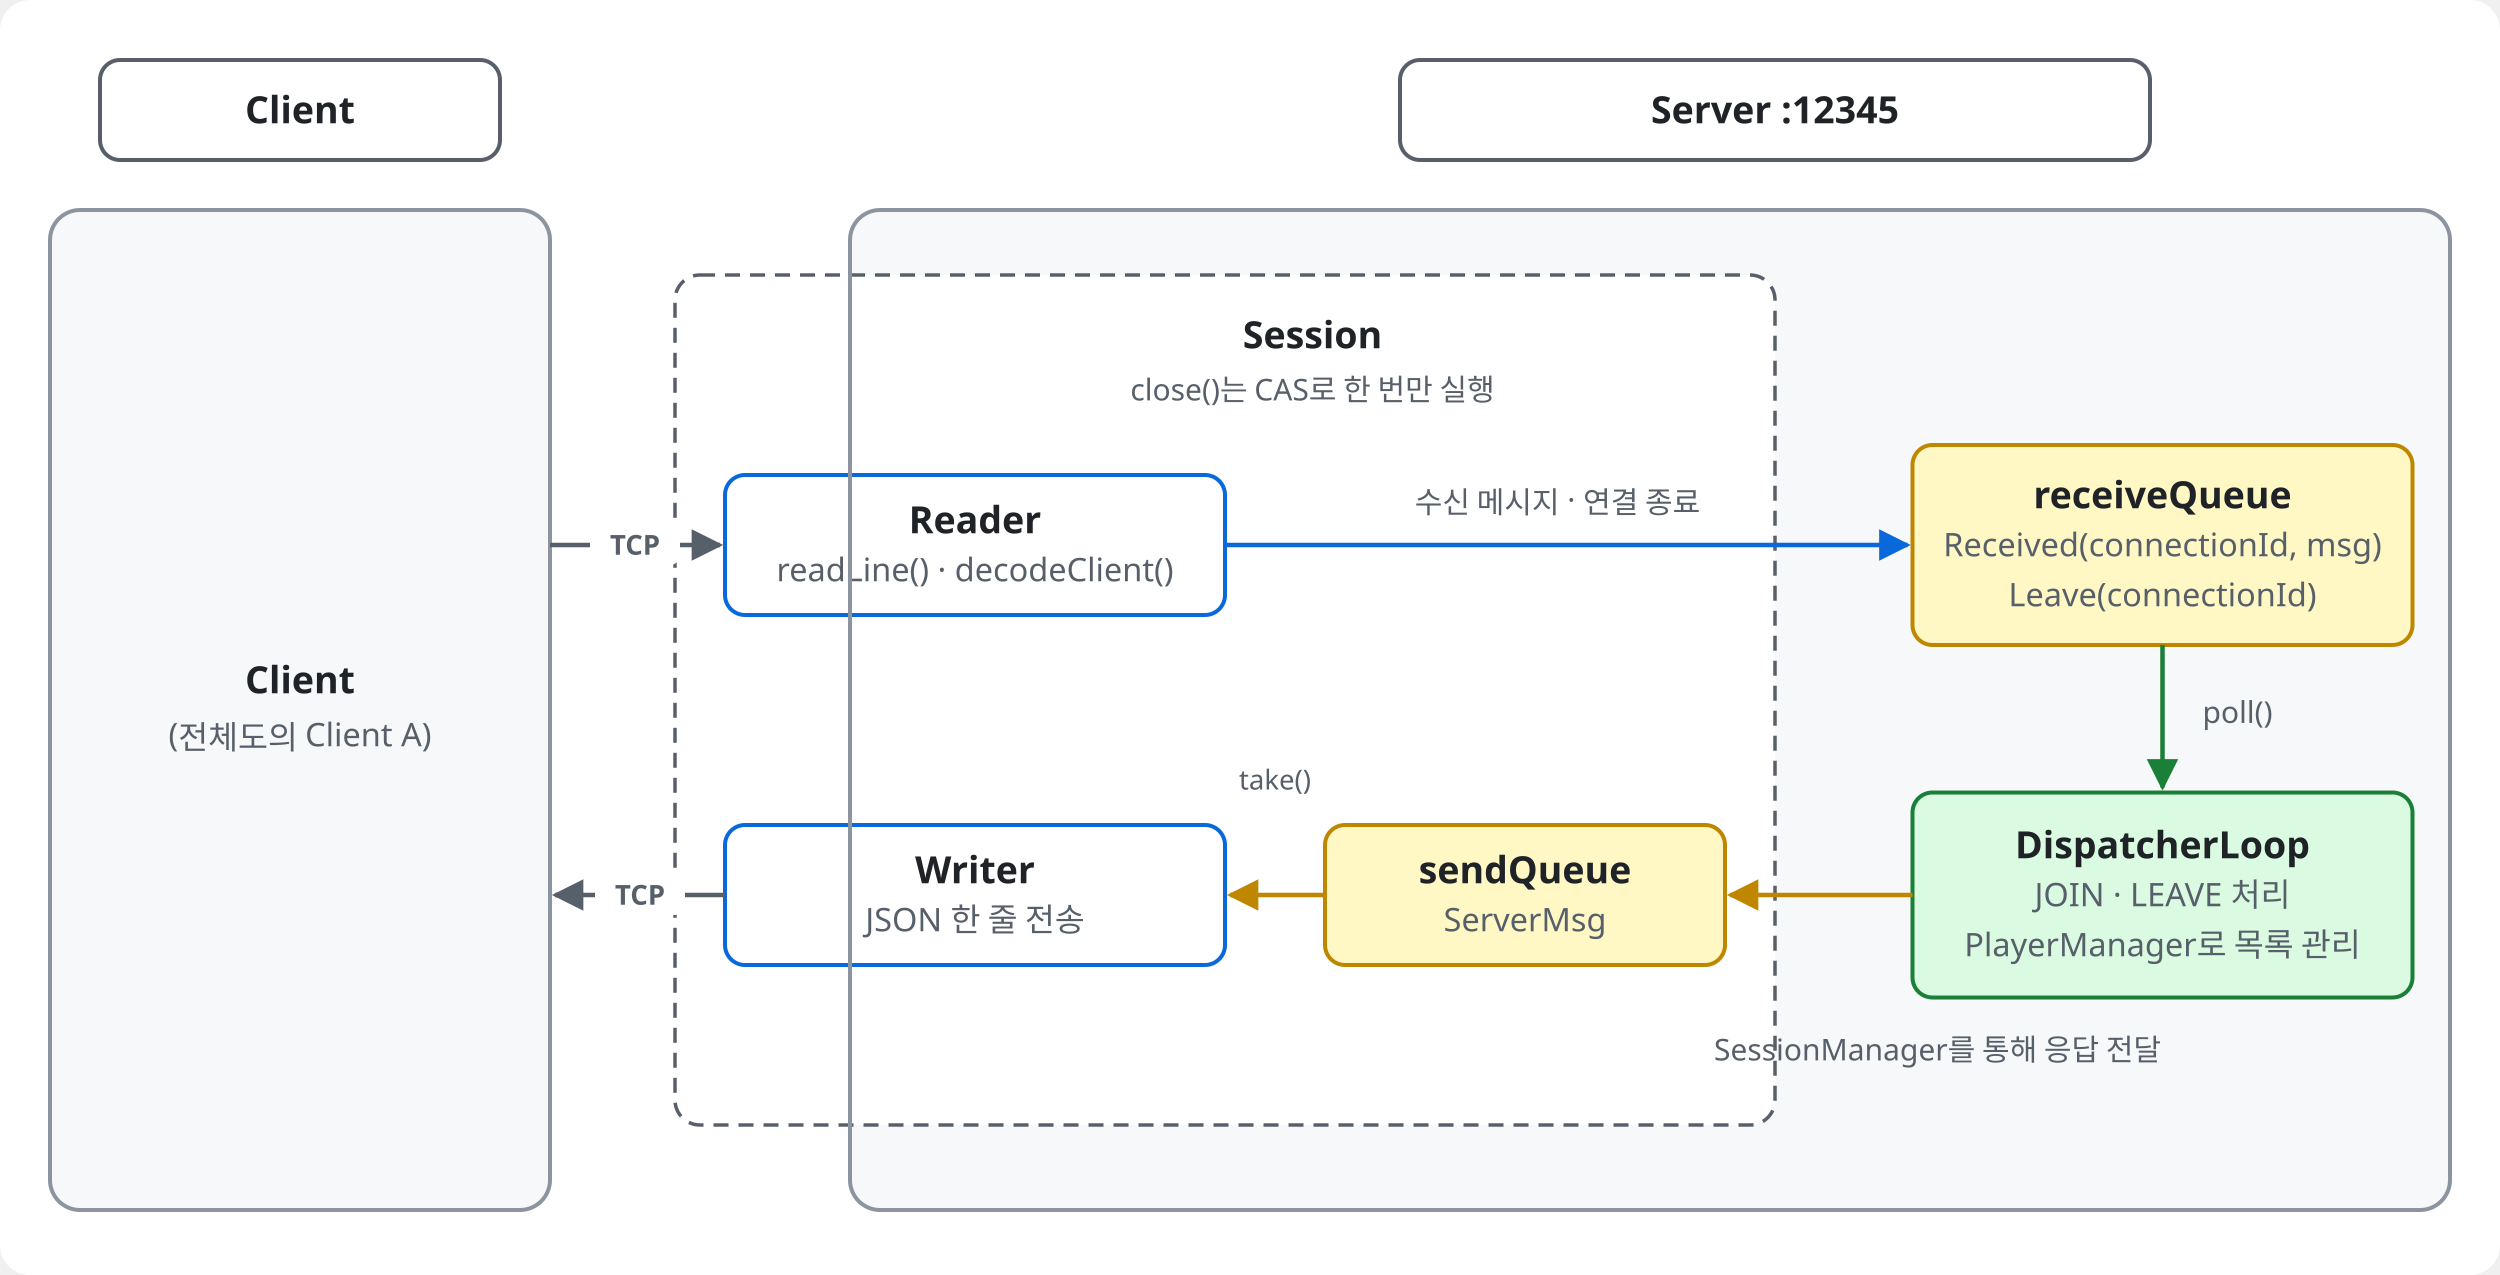
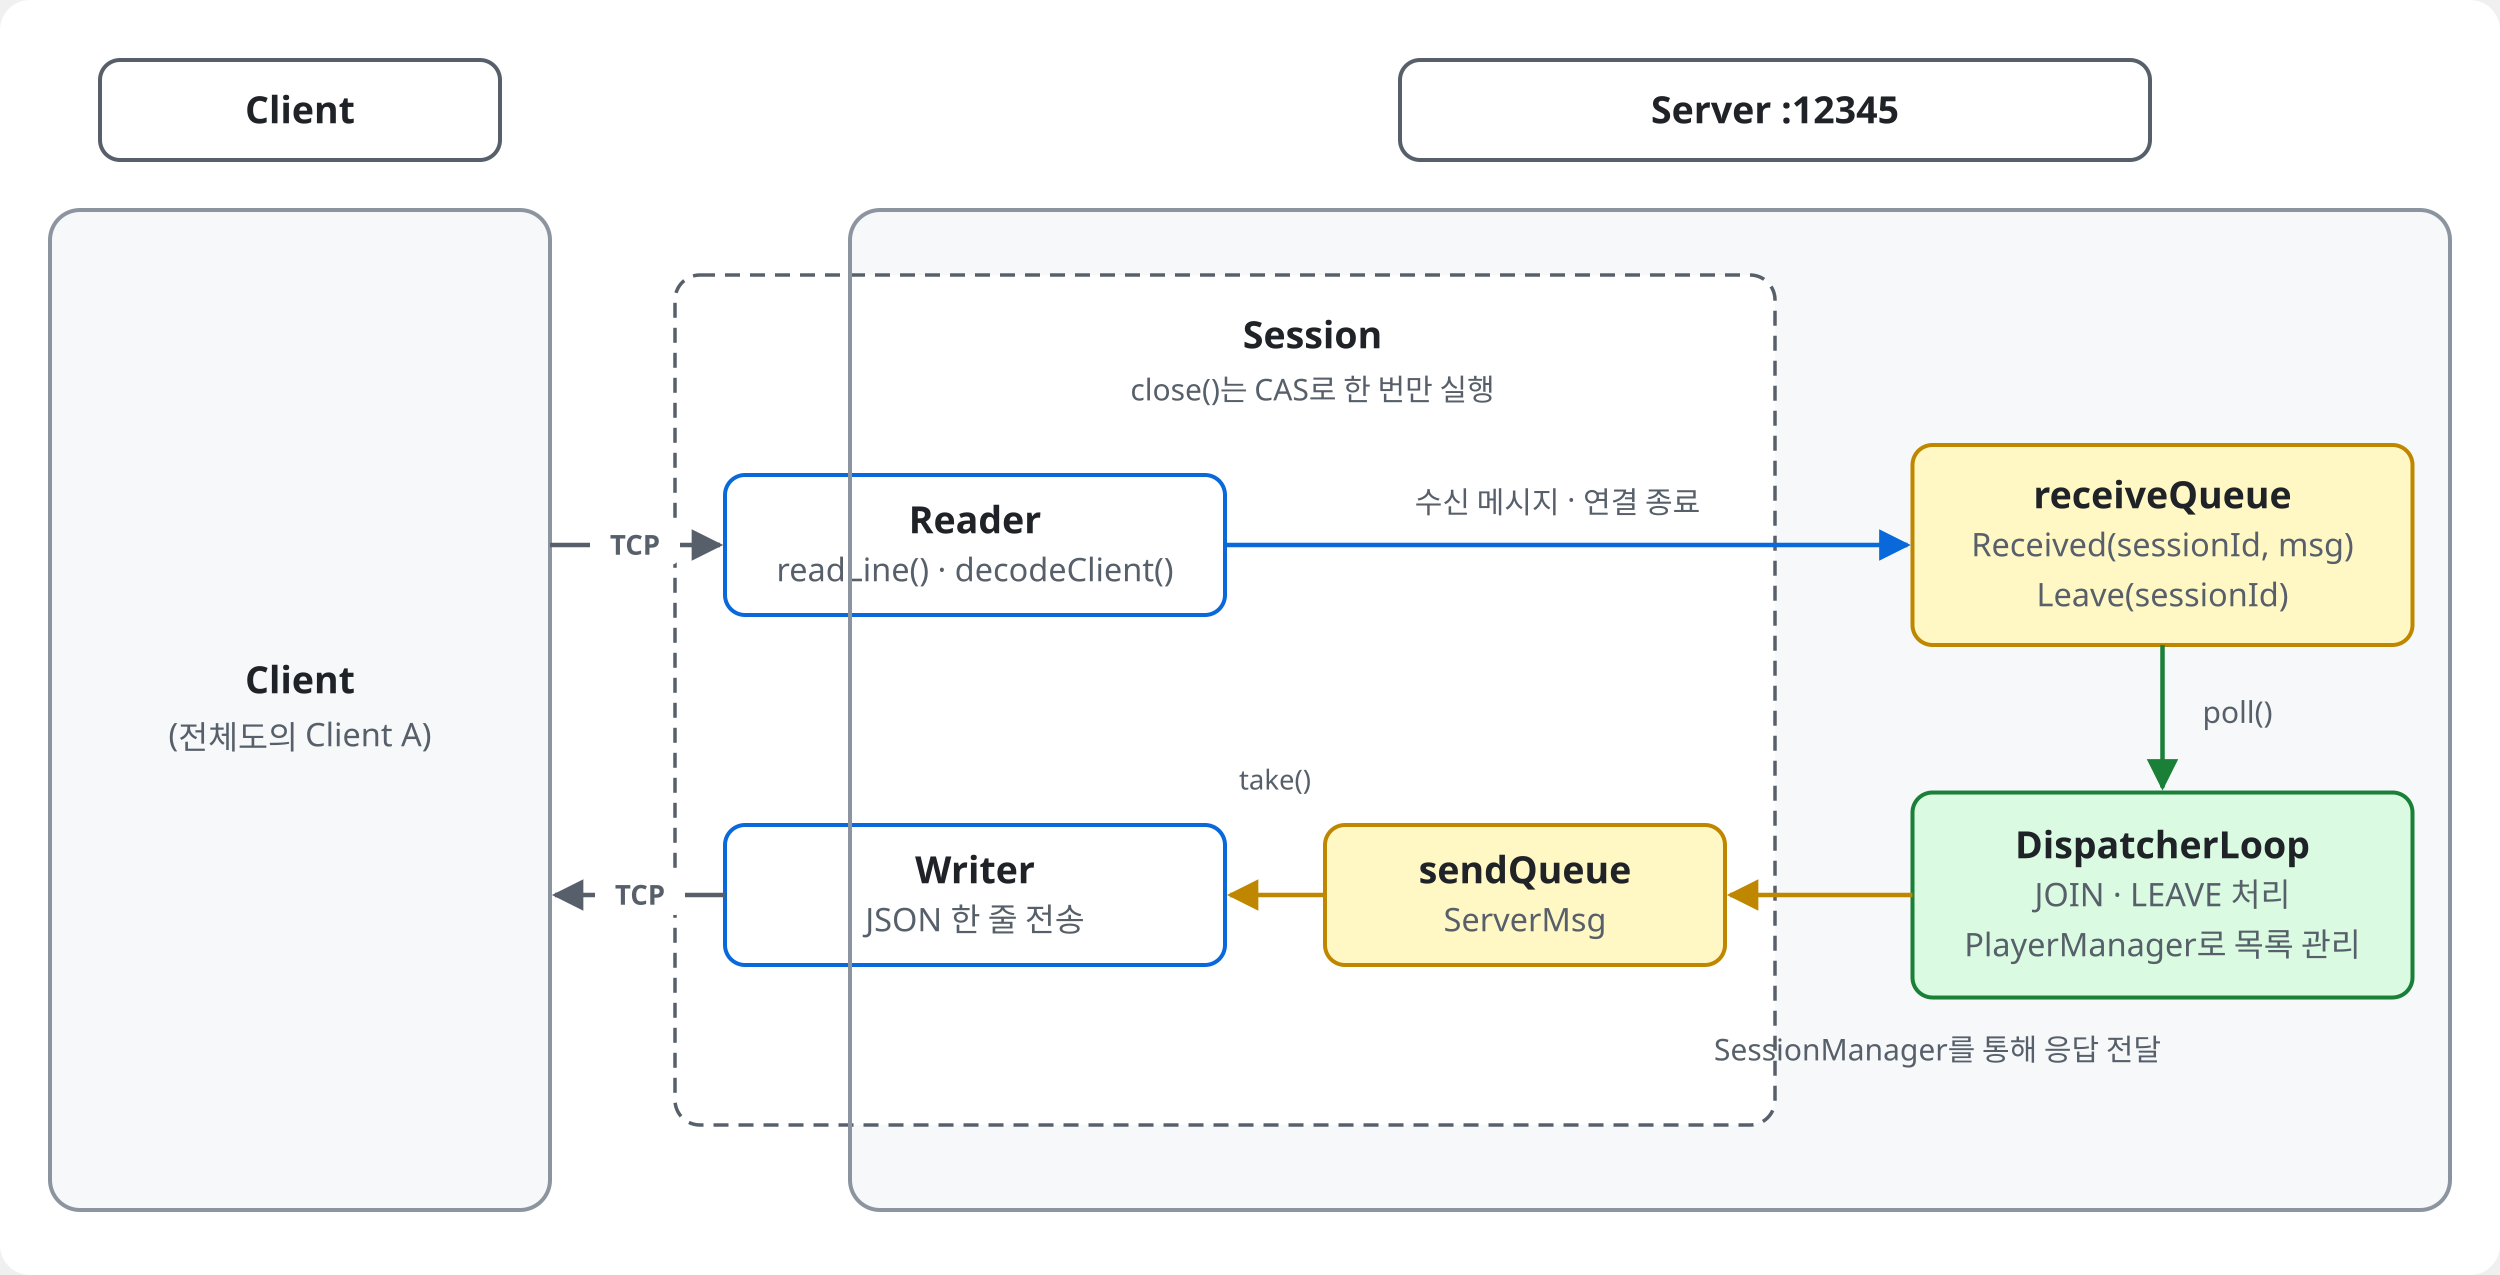
<svg xmlns="http://www.w3.org/2000/svg" viewBox="0 0 1000 510" width="1000" height="510" font-family="Pretendard, 'Malgun Gothic', 'Apple SD Gothic Neo', 'Noto Sans KR', sans-serif">
  <rect width="1000" height="510" rx="12" fill="#ffffff" />
  <defs>
    <marker id="arrow-tcp" viewBox="0 0 10 10" refX="9" refY="5" markerWidth="7" markerHeight="7" orient="auto-start-reverse">
      <path d="M 0 0 L 10 5 L 0 10 z" fill="#57606a" />
    </marker>
    <marker id="arrow-recv" viewBox="0 0 10 10" refX="9" refY="5" markerWidth="7" markerHeight="7" orient="auto-start-reverse">
      <path d="M 0 0 L 10 5 L 0 10 z" fill="#0969da" />
    </marker>
    <marker id="arrow-loop" viewBox="0 0 10 10" refX="9" refY="5" markerWidth="7" markerHeight="7" orient="auto-start-reverse">
      <path d="M 0 0 L 10 5 L 0 10 z" fill="#1a7f37" />
    </marker>
    <marker id="arrow-send" viewBox="0 0 10 10" refX="9" refY="5" markerWidth="7" markerHeight="7" orient="auto-start-reverse">
      <path d="M 0 0 L 10 5 L 0 10 z" fill="#bf8700" />
    </marker>
  </defs>
  <rect x="40" y="24" width="160" height="40" rx="8" fill="#ffffff" stroke="#57606a" stroke-width="1.6" />
  <text x="120.0" y="44.0" font-size="15" font-weight="600" text-anchor="middle" dominant-baseline="middle" fill="#1f2328">Client</text>
  <rect x="560" y="24" width="300" height="40" rx="8" fill="#ffffff" stroke="#57606a" stroke-width="1.6" />
  <text x="710.0" y="44.0" font-size="15" font-weight="600" text-anchor="middle" dominant-baseline="middle" fill="#1f2328">Server  :12345</text>
  <rect x="20" y="84" width="200" height="400" rx="12" fill="#f6f8fa" stroke="#8c959f" stroke-width="1.6" />
  <text x="120" y="272" font-size="15" font-weight="600" text-anchor="middle" dominant-baseline="middle" fill="#1f2328">Client</text>
  <text x="120" y="294" font-size="13" font-weight="400" text-anchor="middle" dominant-baseline="middle" fill="#57606a">(전체도의 Client A)</text>
  <rect x="340" y="84" width="640" height="400" rx="12" fill="#f6f8fa" stroke="#8c959f" stroke-width="1.6" />
  <rect x="270" y="110" width="440" height="340" rx="10" fill="#ffffff" stroke="#57606a" stroke-width="1.4" stroke-dasharray="6 4" />
  <text x="525" y="134" font-size="15" font-weight="600" text-anchor="middle" dominant-baseline="middle" fill="#1f2328">Session</text>
  <text x="525" y="156" font-size="12" font-weight="400" text-anchor="middle" dominant-baseline="middle" fill="#57606a">close()는 CAS로 한 번만 실행</text>
  <rect x="290" y="190" width="200" height="56" rx="8" fill="#ffffff" stroke="#0969da" stroke-width="1.6" />
  <text x="390.0" y="208.0" font-size="15" font-weight="600" text-anchor="middle" dominant-baseline="middle" fill="#1f2328">Reader</text>
  <text x="390.0" y="228.0" font-size="13" font-weight="400" text-anchor="middle" dominant-baseline="middle" fill="#57606a">readLine() · decodeClient()</text>
  <rect x="290" y="330" width="200" height="56" rx="8" fill="#ffffff" stroke="#0969da" stroke-width="1.6" />
  <text x="390.0" y="348.0" font-size="15" font-weight="600" text-anchor="middle" dominant-baseline="middle" fill="#1f2328">Writer</text>
  <text x="390.0" y="368.0" font-size="13" font-weight="400" text-anchor="middle" dominant-baseline="middle" fill="#57606a">JSON 한 줄 전송</text>
  <rect x="530" y="330" width="160" height="56" rx="8" fill="#fff8c5" stroke="#bf8700" stroke-width="1.6" />
  <text x="610.0" y="348.0" font-size="15" font-weight="600" text-anchor="middle" dominant-baseline="middle" fill="#1f2328">sendQueue</text>
  <text x="610.0" y="368.0" font-size="13" font-weight="400" text-anchor="middle" dominant-baseline="middle" fill="#57606a">ServerMsg</text>
  <line x1="340" y1="96" x2="340" y2="472" stroke="#8c959f" stroke-width="1.6" />
  <rect x="765" y="178" width="200" height="80" rx="8" fill="#fff8c5" stroke="#bf8700" stroke-width="1.6" />
  <text x="865.0" y="198.0" font-size="15" font-weight="600" text-anchor="middle" dominant-baseline="middle" fill="#1f2328">receiveQueue</text>
-   <text x="865.0" y="218.0" font-size="13" font-weight="400" text-anchor="middle" dominant-baseline="middle" fill="#57606a">Received(connectionId, msg)</text>
-   <text x="865.0" y="238.0" font-size="13" font-weight="400" text-anchor="middle" dominant-baseline="middle" fill="#57606a">Leave(connectionId)</text>
+   <text x="865.0" y="218.0" font-size="13" font-weight="400" text-anchor="middle" dominant-baseline="middle" fill="#57606a">Received(sessionId, msg)</text>
+   <text x="865.0" y="238.0" font-size="13" font-weight="400" text-anchor="middle" dominant-baseline="middle" fill="#57606a">Leave(sessionId)</text>
  <rect x="765" y="317" width="200" height="82" rx="8" fill="#dafbe1" stroke="#1a7f37" stroke-width="1.6" />
  <text x="865.0" y="338.0" font-size="15" font-weight="600" text-anchor="middle" dominant-baseline="middle" fill="#1f2328">DispatcherLoop</text>
  <text x="865.0" y="358.0" font-size="13" font-weight="400" text-anchor="middle" dominant-baseline="middle" fill="#57606a">JOIN · LEAVE 처리</text>
  <text x="865.0" y="378.0" font-size="13" font-weight="400" text-anchor="middle" dominant-baseline="middle" fill="#57606a">PlayerManager로 목록 관리</text>
  <path d="M 220 218 L 288 218" fill="none" stroke="#57606a" stroke-width="1.8" marker-end="url(#arrow-tcp)" />
  <rect x="236" y="208" width="36" height="18" rx="4" fill="#ffffff" />
  <text x="254" y="218" font-size="11" font-weight="600" text-anchor="middle" dominant-baseline="middle" fill="#57606a">TCP</text>
  <path d="M 290 358 L 222 358" fill="none" stroke="#57606a" stroke-width="1.8" marker-end="url(#arrow-tcp)" />
  <rect x="238" y="348" width="36" height="18" rx="4" fill="#ffffff" />
  <text x="256" y="358" font-size="11" font-weight="600" text-anchor="middle" dominant-baseline="middle" fill="#57606a">TCP</text>
  <path d="M 490 218 L 763 218" fill="none" stroke="#0969da" stroke-width="1.8" marker-end="url(#arrow-recv)" />
  <text x="623" y="201" font-size="12" font-weight="400" text-anchor="middle" dominant-baseline="middle" fill="#57606a">수신 메시지 · 연결 종료</text>
  <path d="M 865 258 L 865 315" fill="none" stroke="#1a7f37" stroke-width="1.8" marker-end="url(#arrow-loop)" />
  <text x="881" y="285" font-size="12" font-weight="400" text-anchor="start" dominant-baseline="middle" fill="#57606a">poll()</text>
  <path d="M 765 358 L 692 358" fill="none" stroke="#bf8700" stroke-width="1.8" marker-end="url(#arrow-send)" />
  <text x="775" y="420" font-size="12" font-weight="400" text-anchor="middle" dominant-baseline="middle" fill="#57606a">SessionManager를 통해 응답 전달</text>
  <path d="M 530 358 L 492 358" fill="none" stroke="#bf8700" stroke-width="1.8" marker-end="url(#arrow-send)" />
  <text x="510" y="312" font-size="11" font-weight="400" text-anchor="middle" dominant-baseline="middle" fill="#57606a">take()</text>
</svg>
